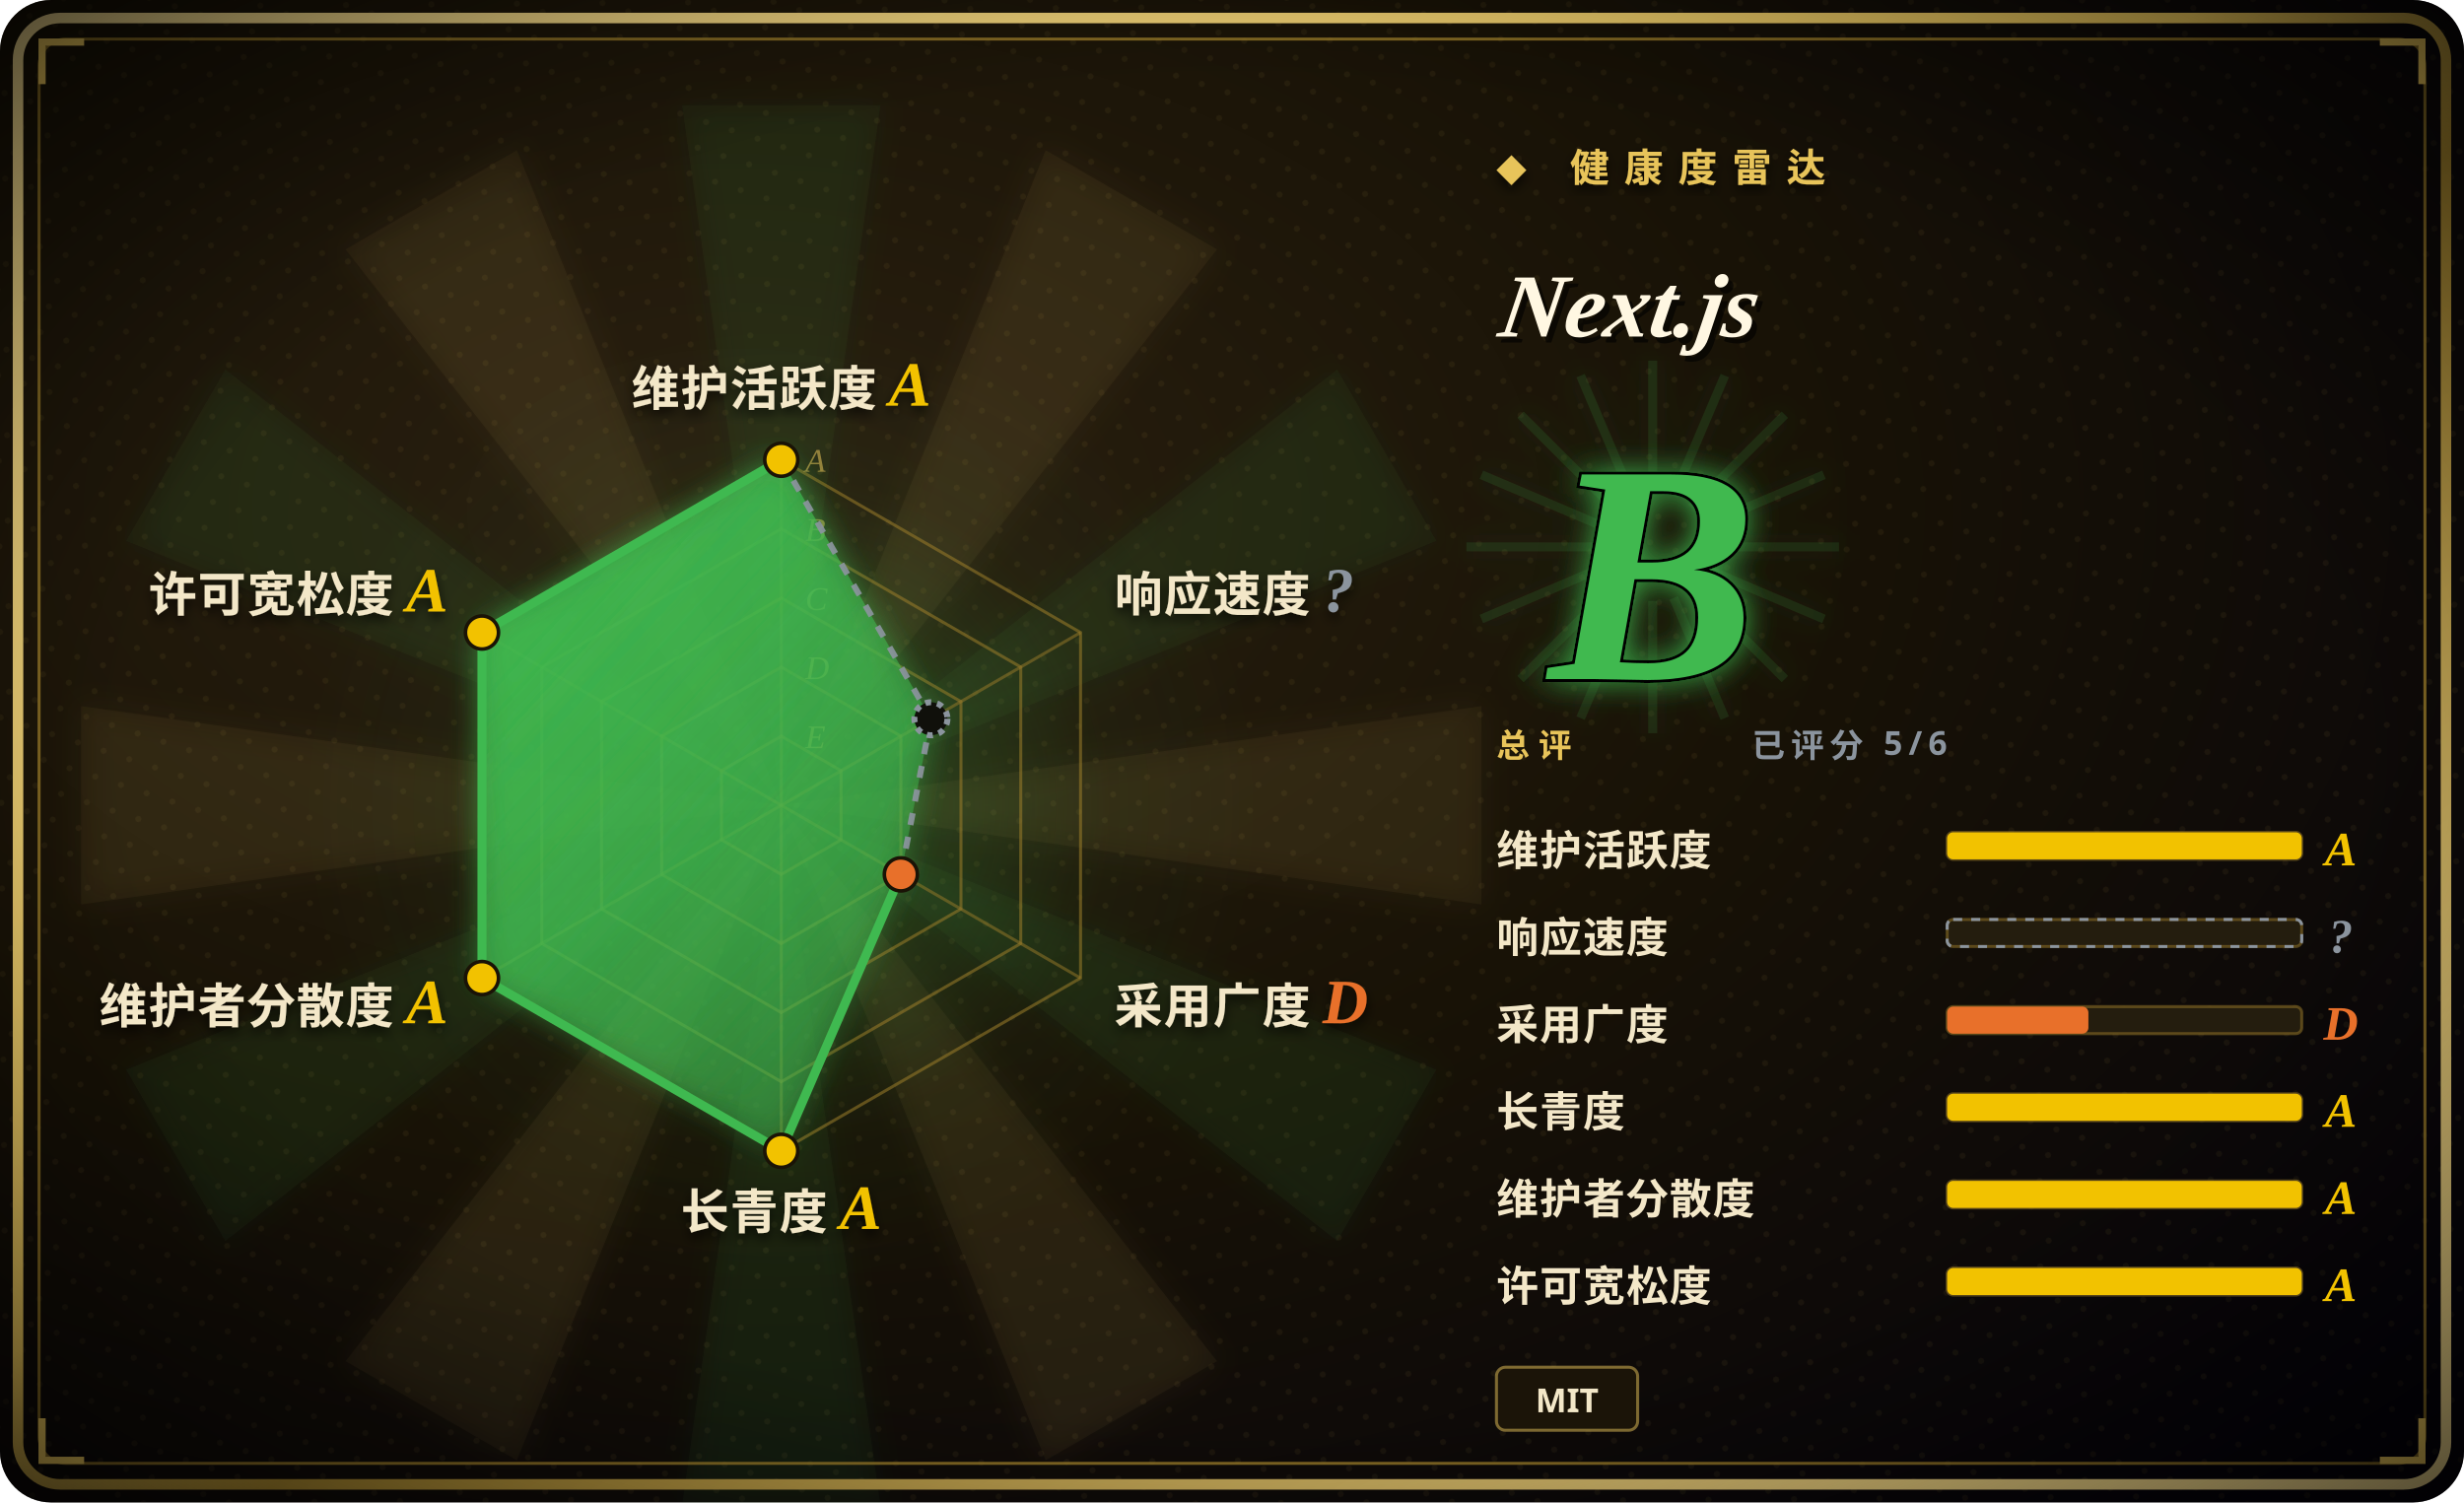
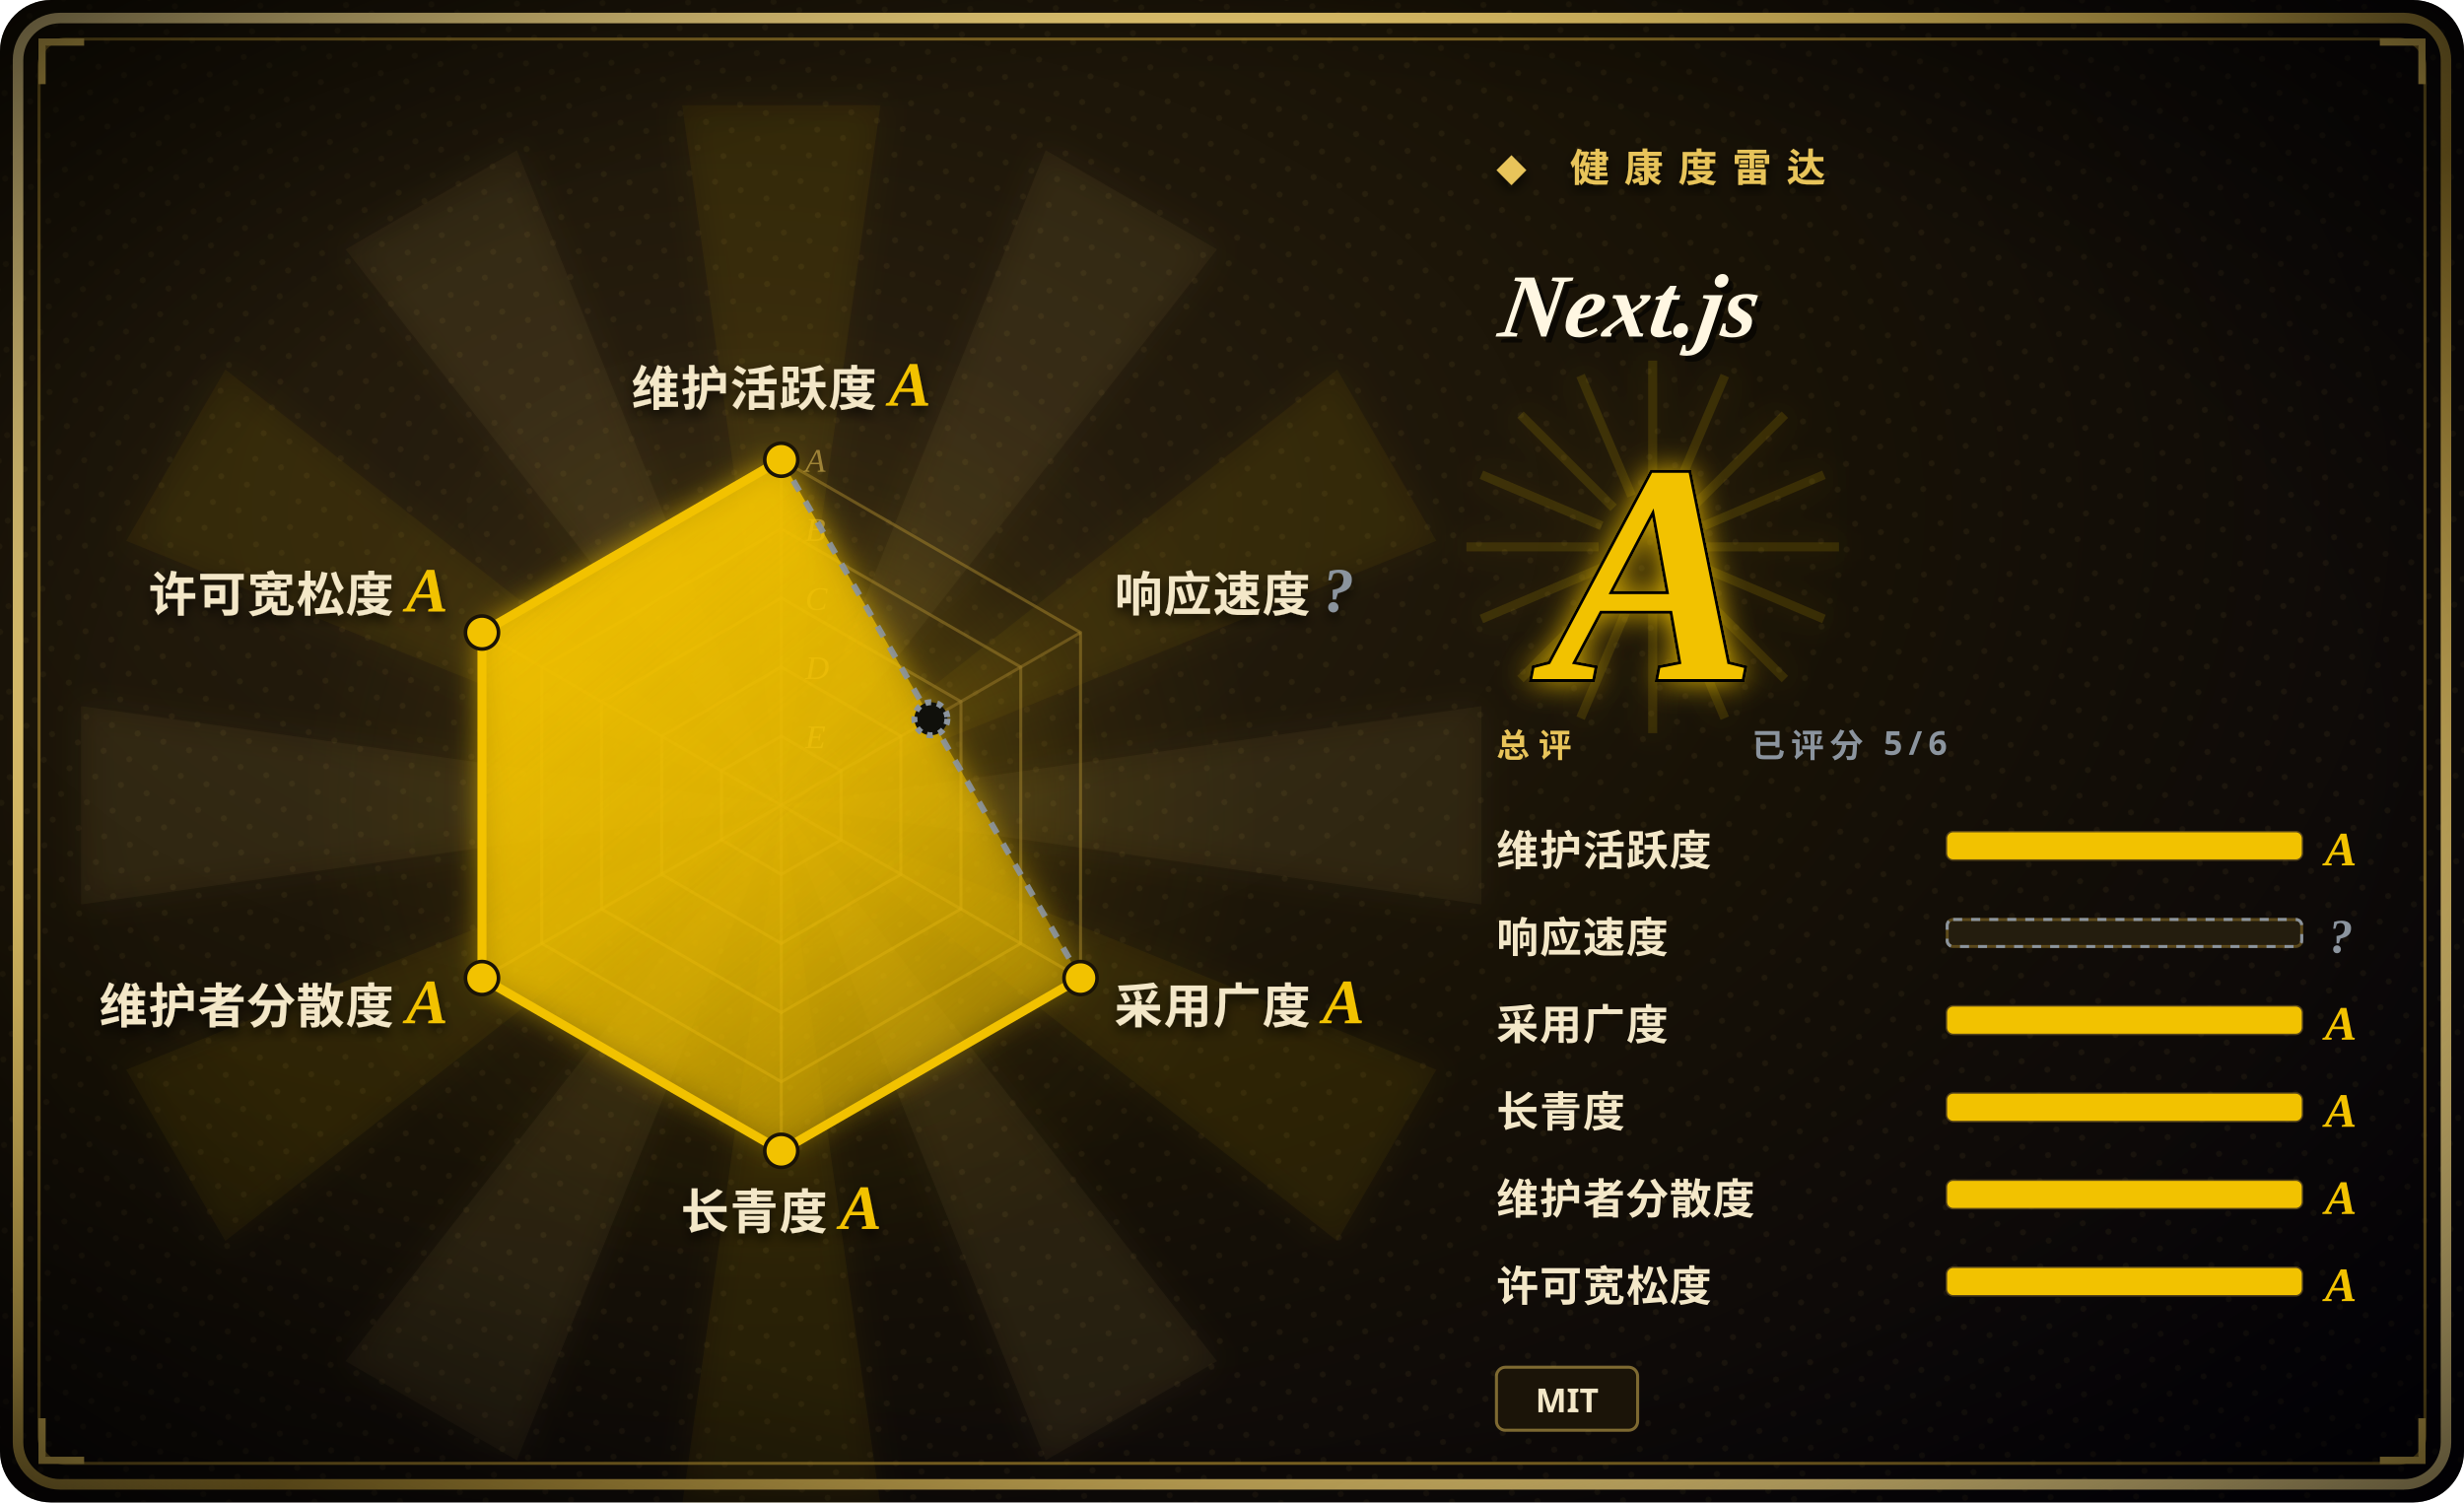
<svg xmlns="http://www.w3.org/2000/svg" width="820" height="500" viewBox="0 0 820 500">
  <defs>
    <radialGradient id="bg" cx="30%" cy="34%" r="90%">
      <stop offset="0%" stop-color="#2a2010" />
      <stop offset="48%" stop-color="#181206" />
      <stop offset="100%" stop-color="#05030a" />
    </radialGradient>
    <radialGradient id="vig" cx="50%" cy="50%" r="72%">
      <stop offset="62%" stop-color="#000000" stop-opacity="0" />
      <stop offset="100%" stop-color="#000000" stop-opacity="0.72" />
    </radialGradient>
    <linearGradient id="frame" x1="0" y1="0" x2="1" y2="1">
      <stop offset="0%" stop-color="#f6dd92" />
      <stop offset="45%" stop-color="#E8C45A" />
      <stop offset="55%" stop-color="#9c7d2a" />
      <stop offset="100%" stop-color="#f6dd92" />
    </linearGradient>
    <linearGradient id="poly" x1="0" y1="0" x2="0.7" y2="1">
-       <stop offset="0%" stop-color="#3FB950" stop-opacity="0.92" />
-       <stop offset="100%" stop-color="#3FB950" stop-opacity="0.34" />
+       <stop offset="0%" stop-color="#F2C200" stop-opacity="0.92" />
+       <stop offset="100%" stop-color="#F2C200" stop-opacity="0.34" />
    </linearGradient>
    <radialGradient id="halo" cx="50%" cy="50%" r="50%">
-       <stop offset="0%" stop-color="#3FB950" stop-opacity="0.34" />
-       <stop offset="68%" stop-color="#3FB950" stop-opacity="0.04" />
-       <stop offset="100%" stop-color="#3FB950" stop-opacity="0" />
+       <stop offset="0%" stop-color="#F2C200" stop-opacity="0.34" />
+       <stop offset="68%" stop-color="#F2C200" stop-opacity="0.04" />
+       <stop offset="100%" stop-color="#F2C200" stop-opacity="0" />
    </radialGradient>
    <filter id="glow" x="-60%" y="-60%" width="220%" height="220%">
      <feGaussianBlur stdDeviation="5" result="b" />
      <feMerge>
        <feMergeNode in="b" />
        <feMergeNode in="SourceGraphic" />
      </feMerge>
    </filter>
    <filter id="soft" x="-30%" y="-30%" width="160%" height="160%">
      <feDropShadow dx="0" dy="2" stdDeviation="2" flood-color="#000" flood-opacity="0.7" />
    </filter>
    <pattern id="halftone" width="9" height="9" patternUnits="userSpaceOnUse" patternTransform="rotate(18)">
      <circle cx="2" cy="2" r="1" fill="#E8C45A" fill-opacity="0.06" />
    </pattern>
  </defs>
  <rect width="820" height="500" rx="17" fill="url(#bg)" />
  <rect width="820" height="500" rx="17" fill="url(#halftone)" />
  <g opacity="0.5" filter="url(#glow)">
    <path d="M260,268 L493,235 L493,301 Z" fill="#E8C45A" fill-opacity="0.10" />
-     <path d="M260,268 L478,356 L445,413 Z" fill="#3FB950" fill-opacity="0.10" />
+     <path d="M260,268 L478,356 L445,413 Z" fill="#F2C200" fill-opacity="0.10" />
    <path d="M260,268 L405,453 L348,486 Z" fill="#E8C45A" fill-opacity="0.10" />
-     <path d="M260,268 L293,501 L227,501 Z" fill="#3FB950" fill-opacity="0.10" />
+     <path d="M260,268 L293,501 L227,501 Z" fill="#F2C200" fill-opacity="0.10" />
    <path d="M260,268 L172,486 L115,453 Z" fill="#E8C45A" fill-opacity="0.10" />
-     <path d="M260,268 L75,413 L42,356 Z" fill="#3FB950" fill-opacity="0.10" />
+     <path d="M260,268 L75,413 L42,356 Z" fill="#F2C200" fill-opacity="0.10" />
    <path d="M260,268 L27,301 L27,235 Z" fill="#E8C45A" fill-opacity="0.10" />
-     <path d="M260,268 L42,180 L75,123 Z" fill="#3FB950" fill-opacity="0.10" />
+     <path d="M260,268 L42,180 L75,123 Z" fill="#F2C200" fill-opacity="0.10" />
    <path d="M260,268 L115,83 L172,50 Z" fill="#E8C45A" fill-opacity="0.10" />
-     <path d="M260,268 L227,35 L293,35 Z" fill="#3FB950" fill-opacity="0.10" />
+     <path d="M260,268 L227,35 L293,35 Z" fill="#F2C200" fill-opacity="0.10" />
    <path d="M260,268 L348,50 L405,83 Z" fill="#E8C45A" fill-opacity="0.10" />
-     <path d="M260,268 L445,123 L478,180 Z" fill="#3FB950" fill-opacity="0.10" />
+     <path d="M260,268 L445,123 L478,180 Z" fill="#F2C200" fill-opacity="0.10" />
  </g>
  <circle cx="260" cy="268" r="161" fill="url(#halo)" />
  <rect x="6" y="6" width="808" height="488" rx="14" fill="none" stroke="url(#frame)" stroke-width="3.5" />
  <rect x="13" y="13" width="794" height="474" rx="9" fill="none" stroke="#9c7d2a" stroke-width="1" stroke-opacity="0.8" />
  <path d="M14,28 L14,14 L28,14" fill="none" stroke="#E8C45A" stroke-width="2.4" />
  <path d="M806,28 L806,14 L792,14" fill="none" stroke="#E8C45A" stroke-width="2.4" />
  <path d="M14,472 L14,486 L28,486" fill="none" stroke="#E8C45A" stroke-width="2.4" />
  <path d="M806,472 L806,486 L792,486" fill="none" stroke="#E8C45A" stroke-width="2.4" />
  <rect width="820" height="500" rx="17" fill="url(#vig)" />
  <polygon points="260.0,153.0 359.6,210.5 359.6,325.5 260.0,383.0 160.4,325.5 160.4,210.5" fill="none" stroke="#9c7d2a" stroke-opacity="0.55" stroke-width="1" />
  <polygon points="260.0,176.0 339.7,222.0 339.7,314.0 260.0,360.0 180.3,314.0 180.3,222.0" fill="none" stroke="#9c7d2a" stroke-opacity="0.55" stroke-width="1" />
  <polygon points="260.0,199.0 319.8,233.5 319.8,302.5 260.0,337.0 200.2,302.5 200.2,233.5" fill="none" stroke="#9c7d2a" stroke-opacity="0.55" stroke-width="1" />
  <polygon points="260.0,222.0 299.8,245.0 299.8,291.0 260.0,314.0 220.2,291.0 220.2,245.0" fill="none" stroke="#9c7d2a" stroke-opacity="0.55" stroke-width="1" />
  <polygon points="260.0,245.0 279.9,256.5 279.9,279.5 260.0,291.0 240.1,279.5 240.1,256.5" fill="none" stroke="#9c7d2a" stroke-opacity="0.55" stroke-width="1" />
  <line x1="260" y1="268" x2="260.0" y2="153.0" stroke="#9c7d2a" stroke-opacity="0.5" stroke-width="1" />
  <line x1="260" y1="268" x2="359.6" y2="210.5" stroke="#9c7d2a" stroke-opacity="0.5" stroke-width="1" />
  <line x1="260" y1="268" x2="359.6" y2="325.5" stroke="#9c7d2a" stroke-opacity="0.5" stroke-width="1" />
  <line x1="260" y1="268" x2="260.0" y2="383.0" stroke="#9c7d2a" stroke-opacity="0.5" stroke-width="1" />
  <line x1="260" y1="268" x2="160.4" y2="325.5" stroke="#9c7d2a" stroke-opacity="0.5" stroke-width="1" />
  <line x1="260" y1="268" x2="160.4" y2="210.5" stroke="#9c7d2a" stroke-opacity="0.5" stroke-width="1" />
  <text x="268" y="157.0" font-size="11" font-style="italic" fill="#E8C45A" fill-opacity="0.55" font-family="'Georgia','Times New Roman',serif">A</text>
  <text x="268" y="180.0" font-size="11" font-style="italic" fill="#E8C45A" fill-opacity="0.55" font-family="'Georgia','Times New Roman',serif">B</text>
  <text x="268" y="203.0" font-size="11" font-style="italic" fill="#E8C45A" fill-opacity="0.55" font-family="'Georgia','Times New Roman',serif">C</text>
  <text x="268" y="226.0" font-size="11" font-style="italic" fill="#E8C45A" fill-opacity="0.55" font-family="'Georgia','Times New Roman',serif">D</text>
  <text x="268" y="249.0" font-size="11" font-style="italic" fill="#E8C45A" fill-opacity="0.55" font-family="'Georgia','Times New Roman',serif">E</text>
-   <polygon points="260.0,153.0 309.8,239.2 299.8,291.0 260.0,383.0 160.4,325.5 160.4,210.5" fill="url(#poly)" filter="url(#glow)" />
+   <polygon points="260.0,153.0 309.8,239.2 359.6,325.5 260.0,383.0 160.4,325.5 160.4,210.5" fill="url(#poly)" filter="url(#glow)" />
  <line x1="260.0" y1="153.0" x2="309.8" y2="239.2" stroke="#8B949E" stroke-width="2" stroke-dasharray="4 4" stroke-opacity="0.92" />
-   <line x1="309.8" y1="239.2" x2="299.8" y2="291.0" stroke="#8B949E" stroke-width="2" stroke-dasharray="4 4" stroke-opacity="0.92" />
-   <line x1="299.8" y1="291.0" x2="260.0" y2="383.0" stroke="#3FB950" stroke-width="3" />
-   <line x1="260.0" y1="383.0" x2="160.4" y2="325.5" stroke="#3FB950" stroke-width="3" />
-   <line x1="160.4" y1="325.5" x2="160.4" y2="210.5" stroke="#3FB950" stroke-width="3" />
-   <line x1="160.4" y1="210.5" x2="260.0" y2="153.0" stroke="#3FB950" stroke-width="3" />
+   <line x1="309.8" y1="239.2" x2="359.6" y2="325.5" stroke="#8B949E" stroke-width="2" stroke-dasharray="4 4" stroke-opacity="0.92" />
+   <line x1="359.6" y1="325.5" x2="260.0" y2="383.0" stroke="#F2C200" stroke-width="3" />
+   <line x1="260.0" y1="383.0" x2="160.4" y2="325.5" stroke="#F2C200" stroke-width="3" />
+   <line x1="160.4" y1="325.5" x2="160.4" y2="210.5" stroke="#F2C200" stroke-width="3" />
+   <line x1="160.4" y1="210.5" x2="260.0" y2="153.0" stroke="#F2C200" stroke-width="3" />
  <circle cx="260.0" cy="153.0" r="5.5" fill="#F2C200" stroke="#1a1306" stroke-width="1.2" />
  <circle cx="309.8" cy="239.2" r="5.5" fill="#10100b" stroke="#8B949E" stroke-width="2" stroke-dasharray="2 2" />
-   <circle cx="299.8" cy="291.0" r="5.5" fill="#E8702A" stroke="#1a1306" stroke-width="1.2" />
+   <circle cx="359.6" cy="325.5" r="5.5" fill="#F2C200" stroke="#1a1306" stroke-width="1.2" />
  <circle cx="260.0" cy="383.0" r="5.5" fill="#F2C200" stroke="#1a1306" stroke-width="1.2" />
  <circle cx="160.4" cy="325.5" r="5.5" fill="#F2C200" stroke="#1a1306" stroke-width="1.2" />
  <circle cx="160.4" cy="210.5" r="5.5" fill="#F2C200" stroke="#1a1306" stroke-width="1.2" />
  <text x="260.0" y="135.0" font-size="16" font-weight="900" fill="#f3e7c8" text-anchor="middle" font-family="'PingFang SC','Hiragino Sans GB','Heiti SC','Microsoft YaHei',sans-serif" letter-spacing="0.4" filter="url(#soft)">维护活跃度 <tspan fill="#F2C200" font-family="'Georgia','Times New Roman',serif" font-style="italic" font-size="21">A</tspan>
  </text>
  <text x="370.9" y="203.5" font-size="16" font-weight="900" fill="#f3e7c8" text-anchor="start" font-family="'PingFang SC','Hiragino Sans GB','Heiti SC','Microsoft YaHei',sans-serif" letter-spacing="0.4" filter="url(#soft)">响应速度 <tspan fill="#8B949E" font-family="'Georgia','Times New Roman',serif" font-style="italic" font-size="21">?</tspan>
  </text>
-   <text x="370.9" y="340.5" font-size="16" font-weight="900" fill="#f3e7c8" text-anchor="start" font-family="'PingFang SC','Hiragino Sans GB','Heiti SC','Microsoft YaHei',sans-serif" letter-spacing="0.4" filter="url(#soft)">采用广度 <tspan fill="#E8702A" font-family="'Georgia','Times New Roman',serif" font-style="italic" font-size="21">D</tspan>
+   <text x="370.9" y="340.5" font-size="16" font-weight="900" fill="#f3e7c8" text-anchor="start" font-family="'PingFang SC','Hiragino Sans GB','Heiti SC','Microsoft YaHei',sans-serif" letter-spacing="0.4" filter="url(#soft)">采用广度 <tspan fill="#F2C200" font-family="'Georgia','Times New Roman',serif" font-style="italic" font-size="21">A</tspan>
  </text>
  <text x="260.0" y="409.0" font-size="16" font-weight="900" fill="#f3e7c8" text-anchor="middle" font-family="'PingFang SC','Hiragino Sans GB','Heiti SC','Microsoft YaHei',sans-serif" letter-spacing="0.4" filter="url(#soft)">长青度 <tspan fill="#F2C200" font-family="'Georgia','Times New Roman',serif" font-style="italic" font-size="21">A</tspan>
  </text>
  <text x="149.1" y="340.5" font-size="16" font-weight="900" fill="#f3e7c8" text-anchor="end" font-family="'PingFang SC','Hiragino Sans GB','Heiti SC','Microsoft YaHei',sans-serif" letter-spacing="0.4" filter="url(#soft)">维护者分散度 <tspan fill="#F2C200" font-family="'Georgia','Times New Roman',serif" font-style="italic" font-size="21">A</tspan>
  </text>
  <text x="149.1" y="203.5" font-size="16" font-weight="900" fill="#f3e7c8" text-anchor="end" font-family="'PingFang SC','Hiragino Sans GB','Heiti SC','Microsoft YaHei',sans-serif" letter-spacing="0.4" filter="url(#soft)">许可宽松度 <tspan fill="#F2C200" font-family="'Georgia','Times New Roman',serif" font-style="italic" font-size="21">A</tspan>
  </text>
  <text x="498" y="60" font-size="13" letter-spacing="5" fill="#E8C45A" font-weight="900" font-family="'PingFang SC','Hiragino Sans GB','Heiti SC','Microsoft YaHei',sans-serif" filter="url(#soft)">◆ 健康度雷达</text>
  <g transform="translate(498,112) skewX(-9)">
    <text x="2" y="2" font-size="30" font-weight="900" font-style="italic" fill="#000" fill-opacity="0.6" font-family="'Georgia','Times New Roman',serif">Next.js</text>
    <text x="0" y="0" font-size="30" font-weight="900" font-style="italic" fill="#fff7e2" font-family="'Georgia','Times New Roman',serif">Next.js</text>
  </g>
  <line x1="498" y1="124" x2="648" y2="124" stroke="url(#frame)" stroke-width="2" />
  <g opacity="0.85" filter="url(#glow)">
-     <line x1="568" y1="182" x2="612" y2="182" stroke="#3FB950" stroke-opacity="0.16" stroke-width="3" />
-     <line x1="567" y1="189" x2="607" y2="206" stroke="#3FB950" stroke-opacity="0.16" stroke-width="3" />
-     <line x1="563" y1="195" x2="594" y2="226" stroke="#3FB950" stroke-opacity="0.16" stroke-width="3" />
-     <line x1="557" y1="199" x2="574" y2="239" stroke="#3FB950" stroke-opacity="0.16" stroke-width="3" />
-     <line x1="550" y1="200" x2="550" y2="244" stroke="#3FB950" stroke-opacity="0.16" stroke-width="3" />
-     <line x1="543" y1="199" x2="526" y2="239" stroke="#3FB950" stroke-opacity="0.16" stroke-width="3" />
-     <line x1="537" y1="195" x2="506" y2="226" stroke="#3FB950" stroke-opacity="0.16" stroke-width="3" />
-     <line x1="533" y1="189" x2="493" y2="206" stroke="#3FB950" stroke-opacity="0.16" stroke-width="3" />
-     <line x1="532" y1="182" x2="488" y2="182" stroke="#3FB950" stroke-opacity="0.16" stroke-width="3" />
-     <line x1="533" y1="175" x2="493" y2="158" stroke="#3FB950" stroke-opacity="0.16" stroke-width="3" />
-     <line x1="537" y1="169" x2="506" y2="138" stroke="#3FB950" stroke-opacity="0.16" stroke-width="3" />
-     <line x1="543" y1="165" x2="526" y2="125" stroke="#3FB950" stroke-opacity="0.16" stroke-width="3" />
-     <line x1="550" y1="164" x2="550" y2="120" stroke="#3FB950" stroke-opacity="0.16" stroke-width="3" />
-     <line x1="557" y1="165" x2="574" y2="125" stroke="#3FB950" stroke-opacity="0.16" stroke-width="3" />
-     <line x1="563" y1="169" x2="594" y2="138" stroke="#3FB950" stroke-opacity="0.16" stroke-width="3" />
-     <line x1="567" y1="175" x2="607" y2="158" stroke="#3FB950" stroke-opacity="0.16" stroke-width="3" />
+     <line x1="568" y1="182" x2="612" y2="182" stroke="#F2C200" stroke-opacity="0.16" stroke-width="3" />
+     <line x1="567" y1="189" x2="607" y2="206" stroke="#F2C200" stroke-opacity="0.16" stroke-width="3" />
+     <line x1="563" y1="195" x2="594" y2="226" stroke="#F2C200" stroke-opacity="0.16" stroke-width="3" />
+     <line x1="557" y1="199" x2="574" y2="239" stroke="#F2C200" stroke-opacity="0.16" stroke-width="3" />
+     <line x1="550" y1="200" x2="550" y2="244" stroke="#F2C200" stroke-opacity="0.16" stroke-width="3" />
+     <line x1="543" y1="199" x2="526" y2="239" stroke="#F2C200" stroke-opacity="0.16" stroke-width="3" />
+     <line x1="537" y1="195" x2="506" y2="226" stroke="#F2C200" stroke-opacity="0.16" stroke-width="3" />
+     <line x1="533" y1="189" x2="493" y2="206" stroke="#F2C200" stroke-opacity="0.16" stroke-width="3" />
+     <line x1="532" y1="182" x2="488" y2="182" stroke="#F2C200" stroke-opacity="0.16" stroke-width="3" />
+     <line x1="533" y1="175" x2="493" y2="158" stroke="#F2C200" stroke-opacity="0.16" stroke-width="3" />
+     <line x1="537" y1="169" x2="506" y2="138" stroke="#F2C200" stroke-opacity="0.16" stroke-width="3" />
+     <line x1="543" y1="165" x2="526" y2="125" stroke="#F2C200" stroke-opacity="0.16" stroke-width="3" />
+     <line x1="550" y1="164" x2="550" y2="120" stroke="#F2C200" stroke-opacity="0.16" stroke-width="3" />
+     <line x1="557" y1="165" x2="574" y2="125" stroke="#F2C200" stroke-opacity="0.16" stroke-width="3" />
+     <line x1="563" y1="169" x2="594" y2="138" stroke="#F2C200" stroke-opacity="0.16" stroke-width="3" />
+     <line x1="567" y1="175" x2="607" y2="158" stroke="#F2C200" stroke-opacity="0.16" stroke-width="3" />
  </g>
-   <text x="550" y="226" font-size="104" font-weight="900" font-style="italic" text-anchor="middle" fill="#3FB950" stroke="#000" stroke-width="2" paint-order="stroke" font-family="'Georgia','Times New Roman',serif" filter="url(#glow)">B</text>
+   <text x="550" y="226" font-size="104" font-weight="900" font-style="italic" text-anchor="middle" fill="#F2C200" stroke="#000" stroke-width="2" paint-order="stroke" font-family="'Georgia','Times New Roman',serif" filter="url(#glow)">A</text>
  <text x="498" y="252" font-size="11" letter-spacing="3" fill="#E8C45A" font-family="'PingFang SC','Hiragino Sans GB','Heiti SC','Microsoft YaHei',sans-serif" font-weight="900">总评</text>
  <text x="648" y="252" font-size="11" letter-spacing="2" fill="#8B949E" font-family="'PingFang SC','Hiragino Sans GB','Heiti SC','Microsoft YaHei',sans-serif" font-weight="900" text-anchor="end">已评分 5/6</text>
  <text x="498" y="288" font-size="14" font-weight="900" fill="#f3e7c8" font-family="'PingFang SC','Hiragino Sans GB','Heiti SC','Microsoft YaHei',sans-serif" letter-spacing="0.4">维护活跃度</text>
  <rect x="648" y="277" width="118" height="9" rx="2" fill="#241d0e" stroke="#9c7d2a" stroke-opacity="0.5" />
  <rect x="648" y="277" width="118" height="9" rx="2" fill="#F2C200" />
  <text x="779" y="288" font-size="16" font-weight="900" font-style="italic" fill="#F2C200" font-family="'Georgia','Times New Roman',serif" text-anchor="middle">A</text>
  <text x="498" y="317" font-size="14" font-weight="900" fill="#f3e7c8" font-family="'PingFang SC','Hiragino Sans GB','Heiti SC','Microsoft YaHei',sans-serif" letter-spacing="0.4">响应速度</text>
  <rect x="648" y="306" width="118" height="9" rx="2" fill="#241d0e" stroke="#9c7d2a" stroke-opacity="0.5" />
  <rect x="648" y="306" width="118" height="9" rx="2" fill="none" stroke="#8B949E" stroke-dasharray="3 3" />
  <text x="779" y="317" font-size="16" font-weight="900" font-style="italic" fill="#8B949E" font-family="'Georgia','Times New Roman',serif" text-anchor="middle">?</text>
  <text x="498" y="346" font-size="14" font-weight="900" fill="#f3e7c8" font-family="'PingFang SC','Hiragino Sans GB','Heiti SC','Microsoft YaHei',sans-serif" letter-spacing="0.4">采用广度</text>
  <rect x="648" y="335" width="118" height="9" rx="2" fill="#241d0e" stroke="#9c7d2a" stroke-opacity="0.5" />
-   <rect x="648" y="335" width="47" height="9" rx="2" fill="#E8702A" />
-   <text x="779" y="346" font-size="16" font-weight="900" font-style="italic" fill="#E8702A" font-family="'Georgia','Times New Roman',serif" text-anchor="middle">D</text>
+   <rect x="648" y="335" width="118" height="9" rx="2" fill="#F2C200" />
+   <text x="779" y="346" font-size="16" font-weight="900" font-style="italic" fill="#F2C200" font-family="'Georgia','Times New Roman',serif" text-anchor="middle">A</text>
  <text x="498" y="375" font-size="14" font-weight="900" fill="#f3e7c8" font-family="'PingFang SC','Hiragino Sans GB','Heiti SC','Microsoft YaHei',sans-serif" letter-spacing="0.4">长青度</text>
  <rect x="648" y="364" width="118" height="9" rx="2" fill="#241d0e" stroke="#9c7d2a" stroke-opacity="0.5" />
  <rect x="648" y="364" width="118" height="9" rx="2" fill="#F2C200" />
  <text x="779" y="375" font-size="16" font-weight="900" font-style="italic" fill="#F2C200" font-family="'Georgia','Times New Roman',serif" text-anchor="middle">A</text>
  <text x="498" y="404" font-size="14" font-weight="900" fill="#f3e7c8" font-family="'PingFang SC','Hiragino Sans GB','Heiti SC','Microsoft YaHei',sans-serif" letter-spacing="0.4">维护者分散度</text>
  <rect x="648" y="393" width="118" height="9" rx="2" fill="#241d0e" stroke="#9c7d2a" stroke-opacity="0.5" />
  <rect x="648" y="393" width="118" height="9" rx="2" fill="#F2C200" />
  <text x="779" y="404" font-size="16" font-weight="900" font-style="italic" fill="#F2C200" font-family="'Georgia','Times New Roman',serif" text-anchor="middle">A</text>
  <text x="498" y="433" font-size="14" font-weight="900" fill="#f3e7c8" font-family="'PingFang SC','Hiragino Sans GB','Heiti SC','Microsoft YaHei',sans-serif" letter-spacing="0.4">许可宽松度</text>
  <rect x="648" y="422" width="118" height="9" rx="2" fill="#241d0e" stroke="#9c7d2a" stroke-opacity="0.5" />
  <rect x="648" y="422" width="118" height="9" rx="2" fill="#F2C200" />
  <text x="779" y="433" font-size="16" font-weight="900" font-style="italic" fill="#F2C200" font-family="'Georgia','Times New Roman',serif" text-anchor="middle">A</text>
  <rect x="498" y="455" width="47" height="21" rx="3" fill="#1b1408" stroke="#E8C45A" stroke-opacity="0.5" />
  <text x="521.5" y="470" font-size="11" font-weight="700" fill="#f3e7c8" text-anchor="middle" font-family="'PingFang SC','Hiragino Sans GB','Heiti SC','Microsoft YaHei',sans-serif">MIT</text>
</svg>
